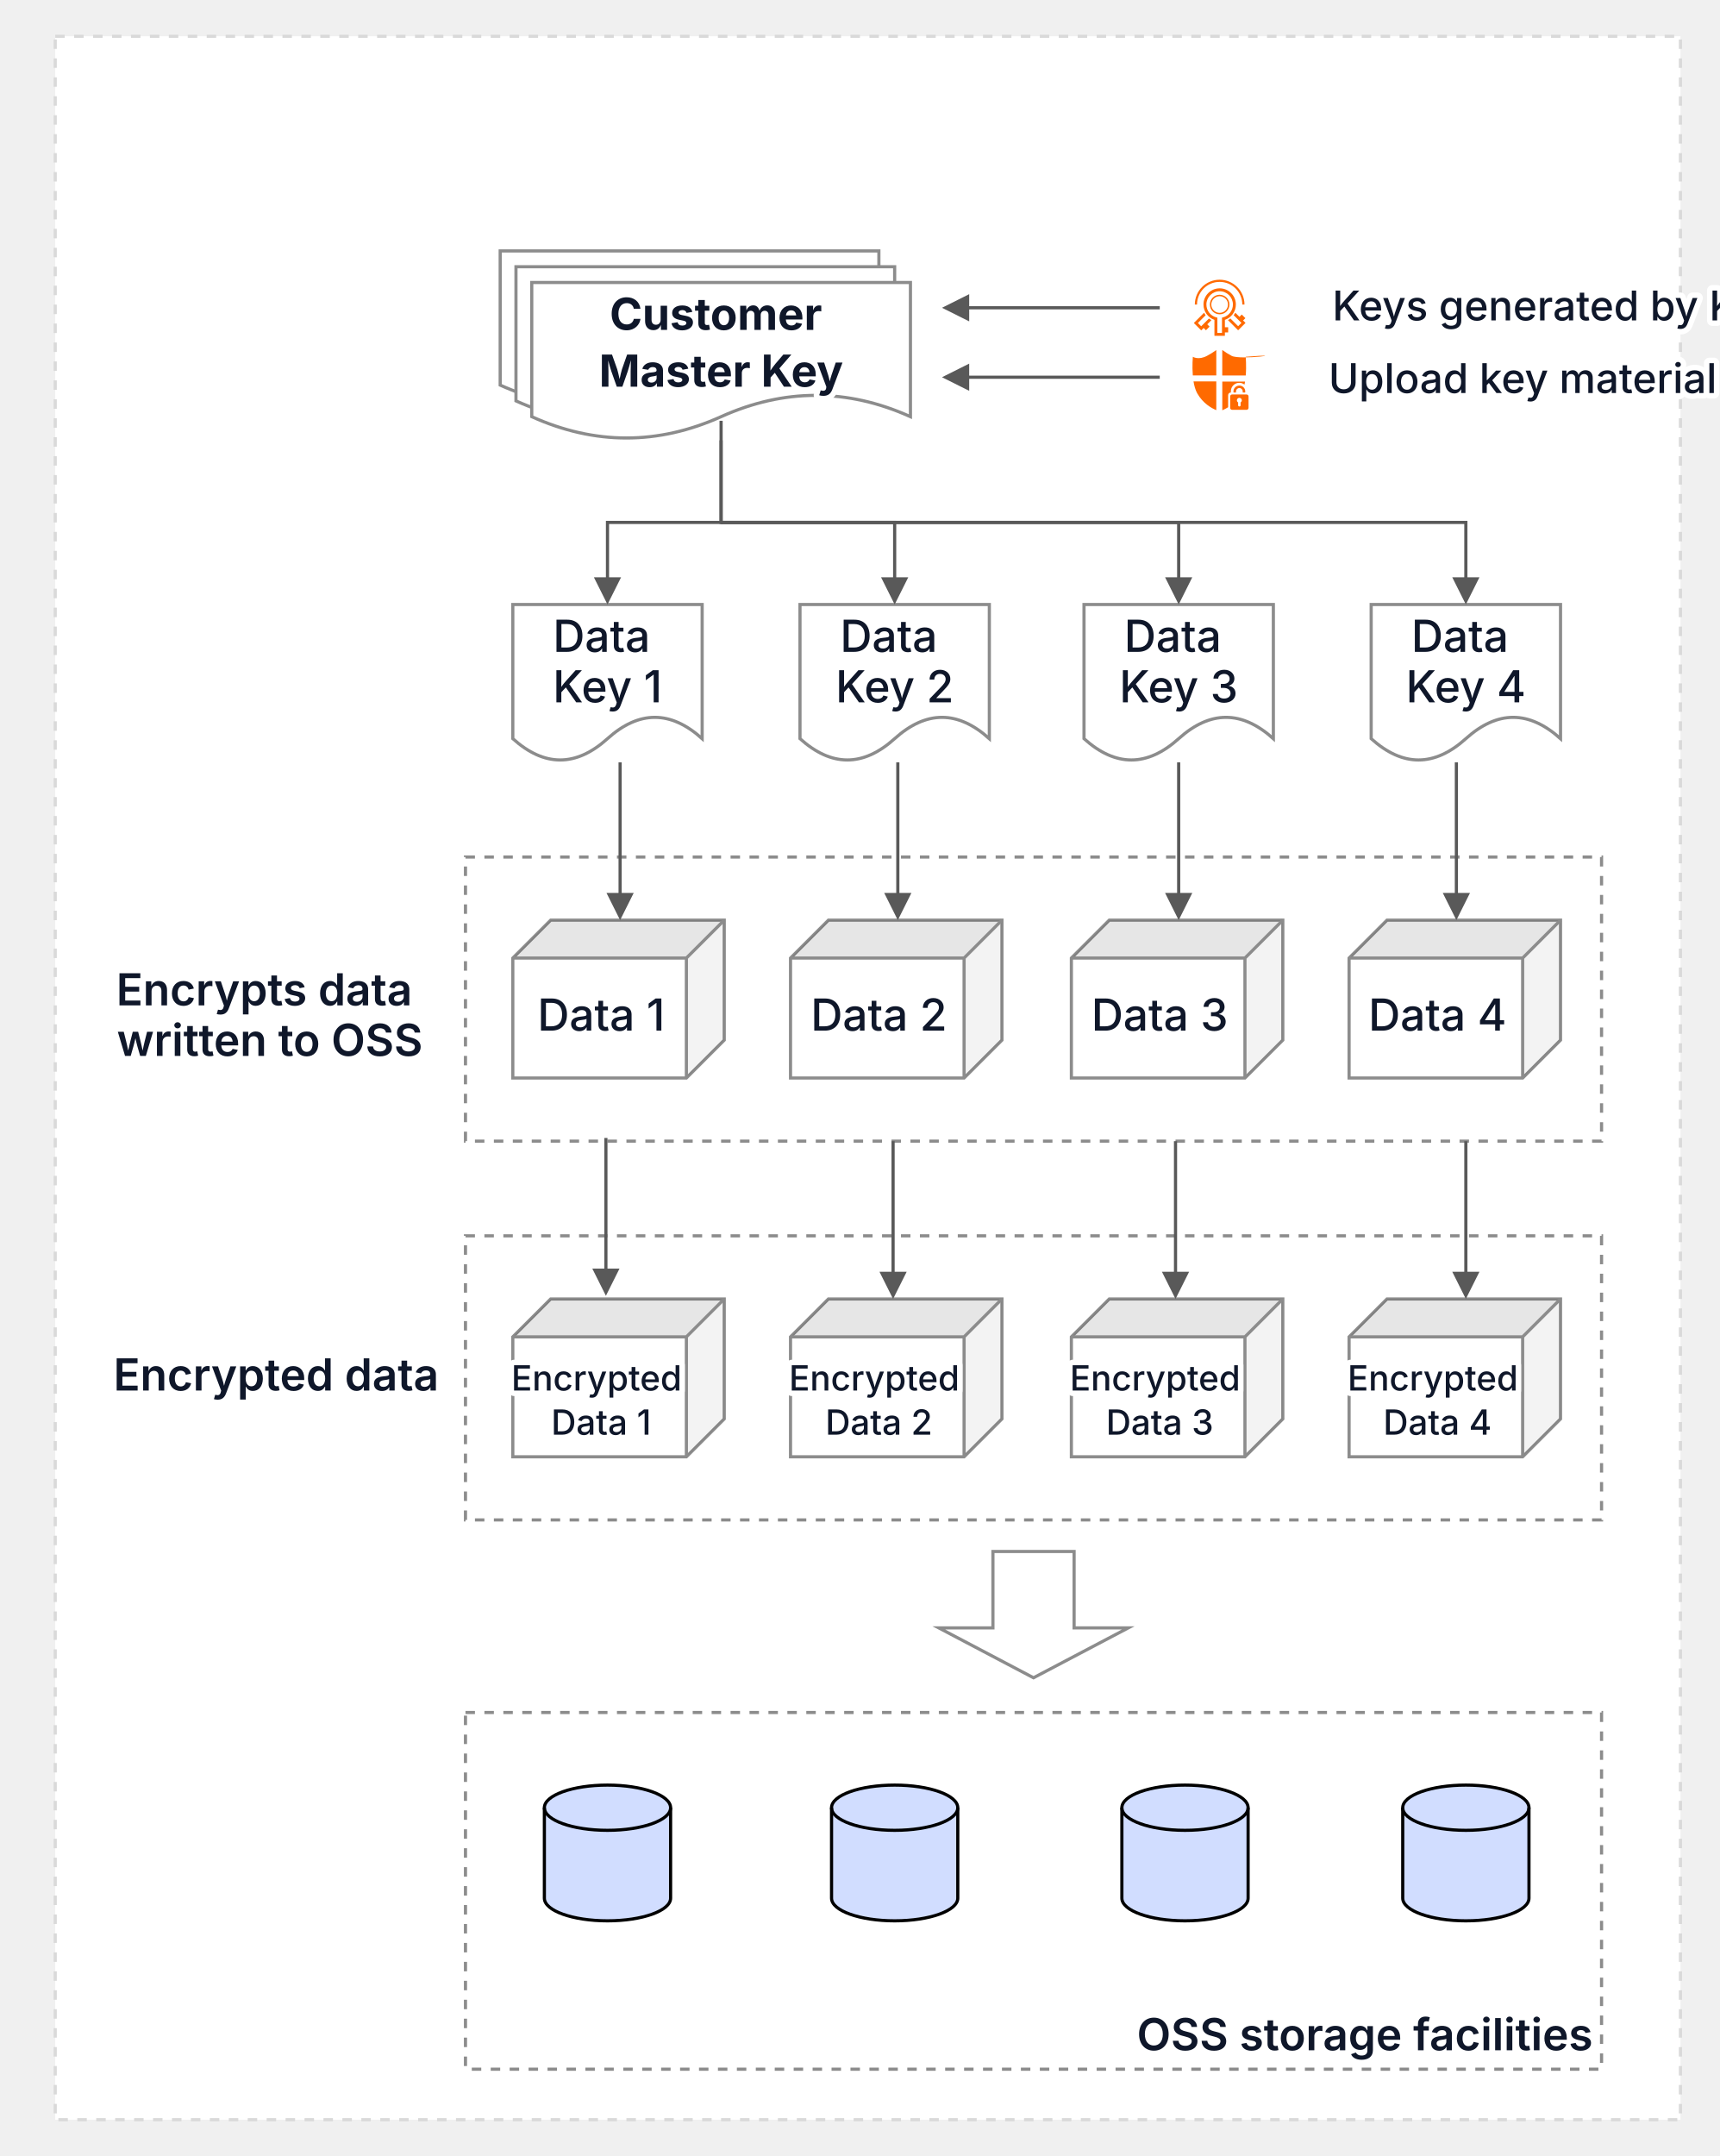
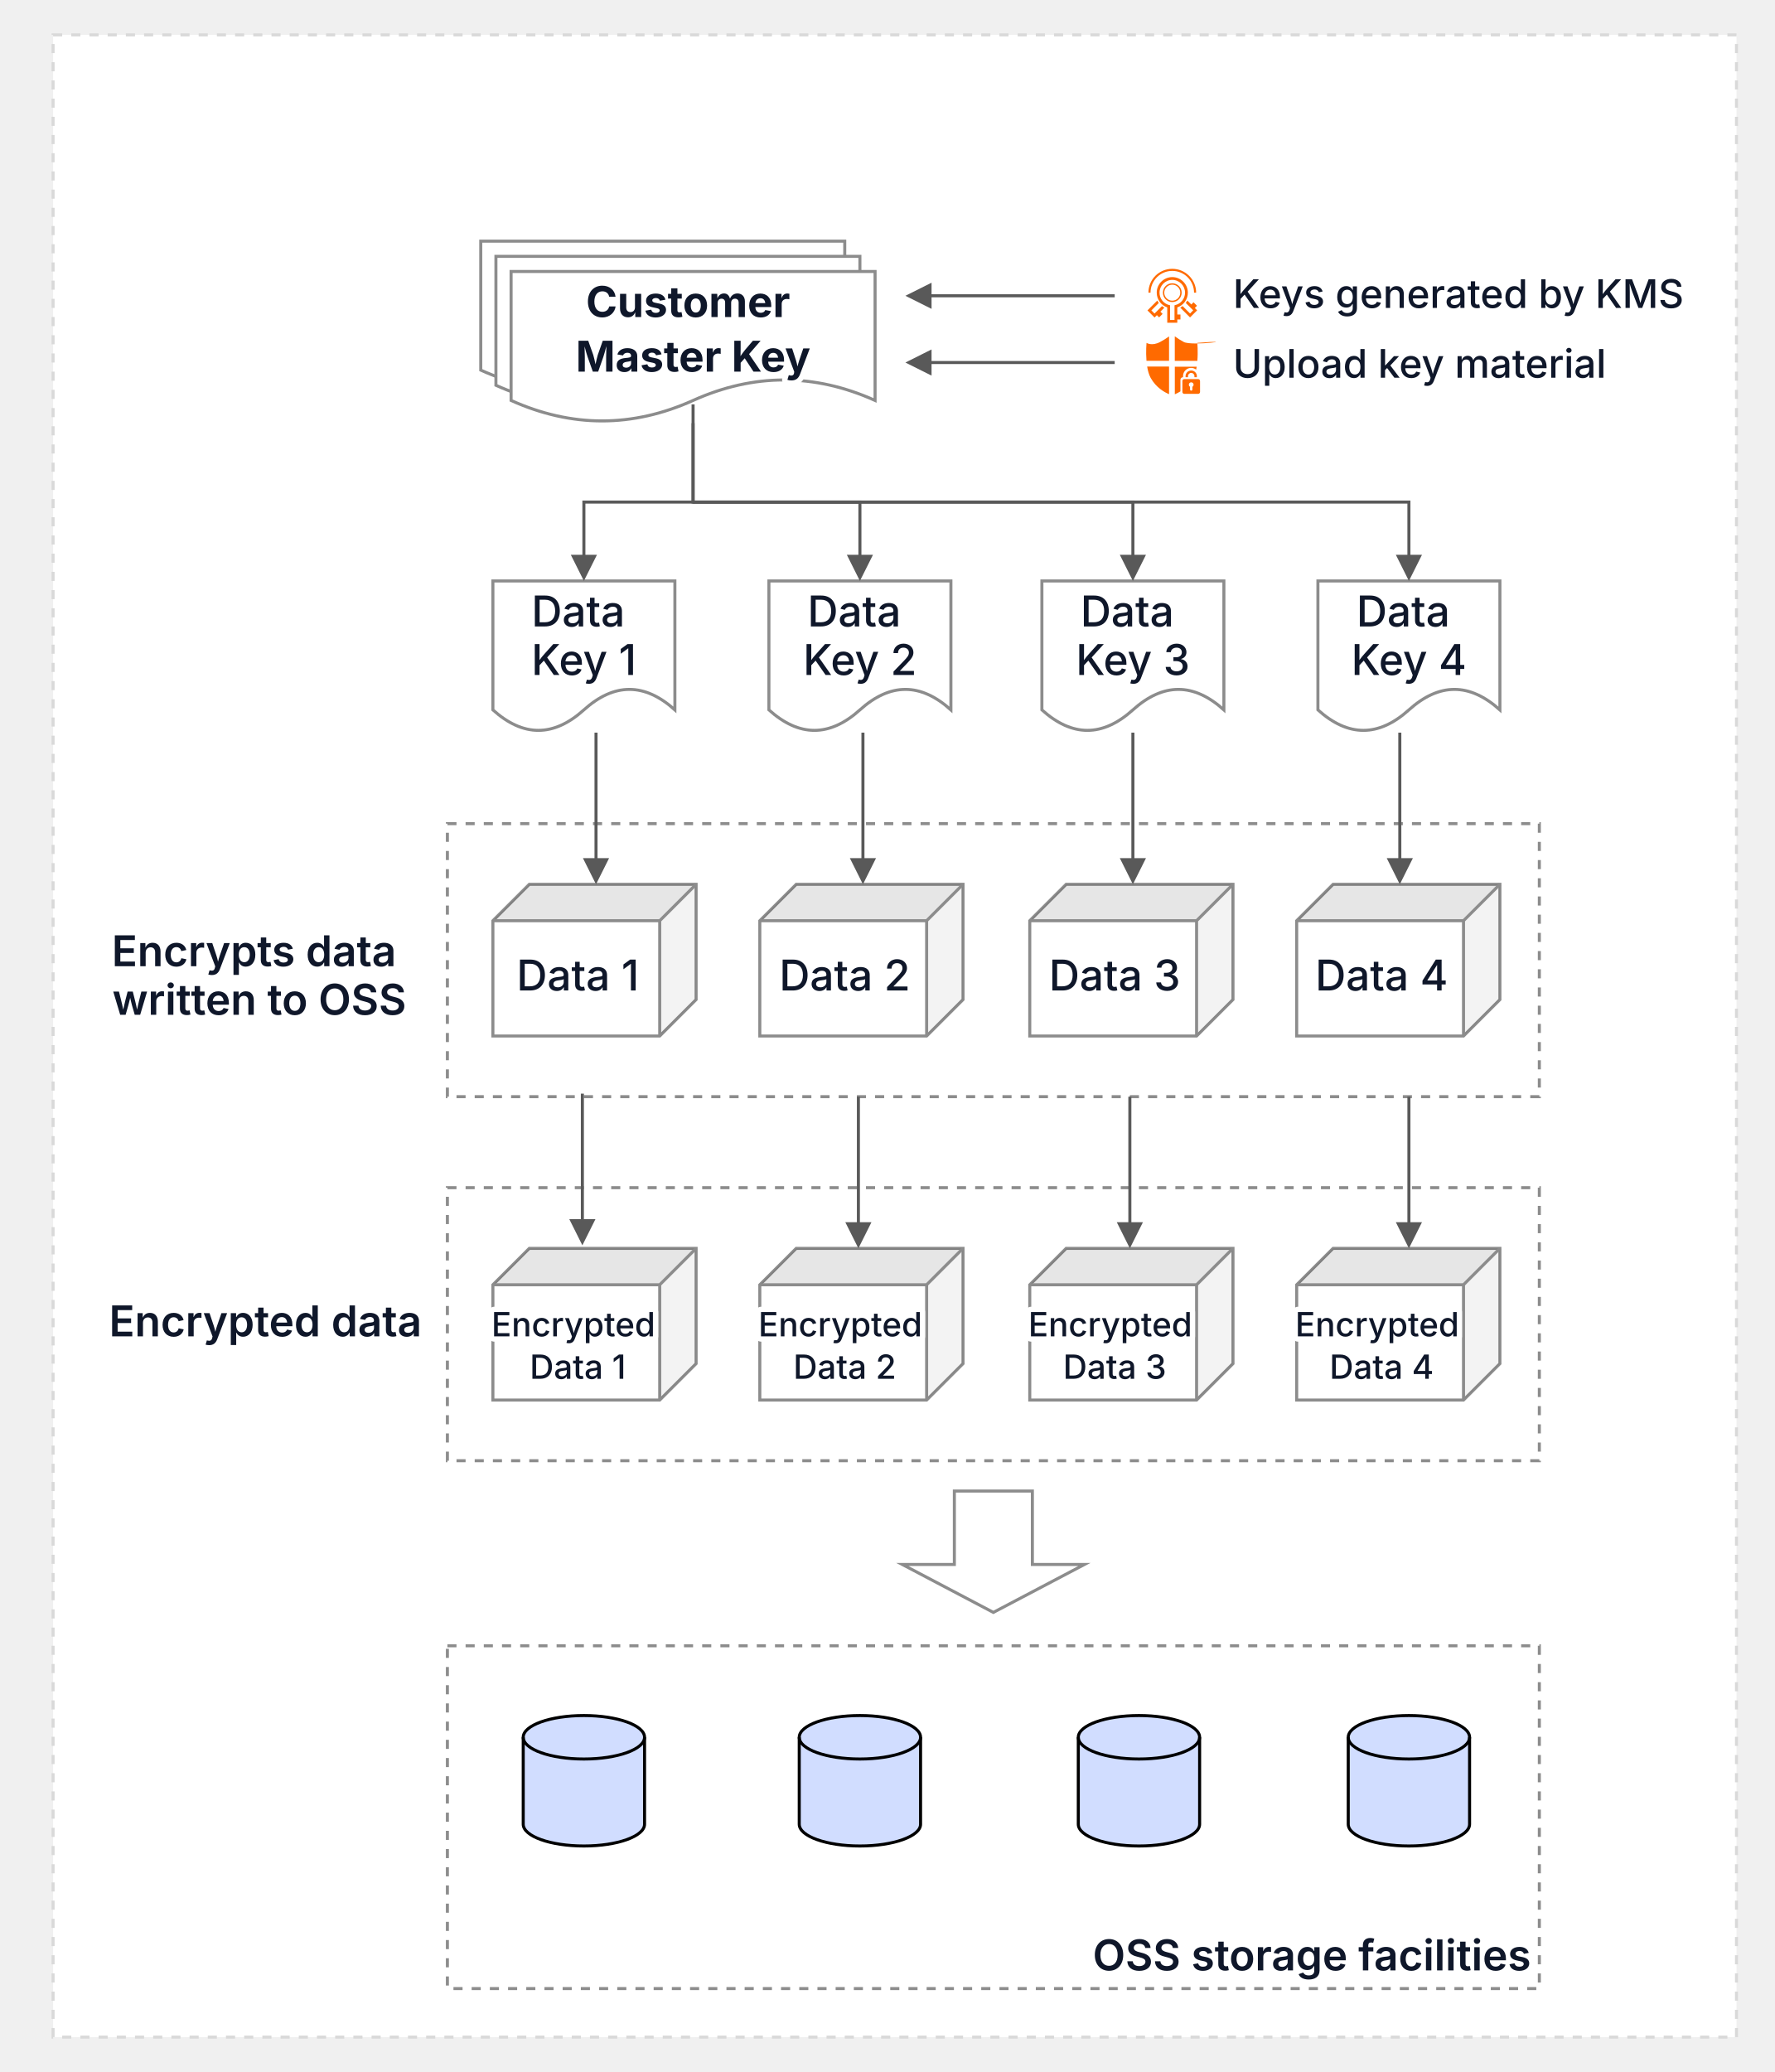
- <svg xmlns="http://www.w3.org/2000/svg" viewBox="0 0 545 683" width="100%" height="100%">
+ <svg xmlns="http://www.w3.org/2000/svg" viewBox="0 0 585 683" width="100%" height="100%">
  <defs />
  <g transform="translate(0.5,0.5)">
-     <rect x="17" y="11" width="515" height="660" fill="#ffffff" stroke="#d9d9d9" stroke-dasharray="3 3" pointer-events="none" />
+     <rect x="17" y="11" width="555" height="660" fill="#ffffff" stroke="#d9d9d9" stroke-dasharray="3 3" pointer-events="none" />
    <rect x="147" y="542" width="360" height="113" fill="#ffffff" stroke="#8c8c8c" stroke-dasharray="3 3" pointer-events="none" />
    <rect x="147" y="271" width="360" height="90" fill="#ffffff" stroke="#8c8c8c" stroke-dasharray="3 3" pointer-events="none" />
    <path d="M 170.5 282.5 L 208.5 282.5 L 220.5 294.5 L 220.5 349.5 L 182.5 349.5 L 170.5 337.5 L 170.5 282.5 Z" fill="#ffffff" stroke="#8c8c8c" stroke-miterlimit="10" transform="rotate(90,195.5,316)" pointer-events="none" />
    <path d="M 170.5 282.5 L 208.5 282.5 L 220.5 294.5 L 182.5 294.5 Z" fill-opacity="0.05" fill="#000000" stroke="none" transform="rotate(90,195.5,316)" pointer-events="none" />
    <path d="M 170.5 282.5 L 182.5 294.5 L 182.5 349.5 L 170.5 337.5 Z" fill-opacity="0.1" fill="#000000" stroke="none" transform="rotate(90,195.5,316)" pointer-events="none" />
    <path d="M 182.5 349.5 L 182.5 294.5 L 170.5 282.5 M 182.5 294.5 L 220.5 294.5" fill="none" stroke="#8c8c8c" stroke-miterlimit="10" transform="rotate(90,195.5,316)" pointer-events="none" />
    <g>
      <text x="190" y="326" stroke="#ffffff" stroke-width="3.5" stroke-linejoin="round" stroke-linecap="round" fill="none" font-family="system-ui, -apple-system, sans-serif" font-size="14px" font-weight="500" text-anchor="middle">Data 1</text>
      <text x="190" y="326" fill="#0f172a" font-family="system-ui, -apple-system, sans-serif" font-size="14px" font-weight="500" text-anchor="middle">Data 1</text>
    </g>
    <path d="M 258.5 282.5 L 296.5 282.5 L 308.5 294.5 L 308.5 349.5 L 270.5 349.5 L 258.5 337.5 L 258.5 282.5 Z" fill="#ffffff" stroke="#8c8c8c" stroke-miterlimit="10" transform="rotate(90,283.5,316)" pointer-events="none" />
    <path d="M 258.5 282.5 L 296.5 282.5 L 308.5 294.5 L 270.5 294.5 Z" fill-opacity="0.05" fill="#000000" stroke="none" transform="rotate(90,283.5,316)" pointer-events="none" />
    <path d="M 258.5 282.5 L 270.5 294.5 L 270.5 349.5 L 258.5 337.5 Z" fill-opacity="0.1" fill="#000000" stroke="none" transform="rotate(90,283.5,316)" pointer-events="none" />
    <path d="M 270.5 349.5 L 270.5 294.5 L 258.5 282.5 M 270.5 294.5 L 308.5 294.5" fill="none" stroke="#8c8c8c" stroke-miterlimit="10" transform="rotate(90,283.5,316)" pointer-events="none" />
    <g>
      <text x="278" y="326" stroke="#ffffff" stroke-width="3.5" stroke-linejoin="round" stroke-linecap="round" fill="none" font-family="system-ui, -apple-system, sans-serif" font-size="14px" font-weight="500" text-anchor="middle">Data 2</text>
      <text x="278" y="326" fill="#0f172a" font-family="system-ui, -apple-system, sans-serif" font-size="14px" font-weight="500" text-anchor="middle">Data 2</text>
    </g>
    <path d="M 347.5 282.5 L 385.5 282.5 L 397.5 294.5 L 397.5 349.5 L 359.5 349.5 L 347.5 337.5 L 347.5 282.5 Z" fill="#ffffff" stroke="#8c8c8c" stroke-miterlimit="10" transform="rotate(90,372.5,316)" pointer-events="none" />
    <path d="M 347.5 282.5 L 385.5 282.5 L 397.5 294.5 L 359.5 294.5 Z" fill-opacity="0.05" fill="#000000" stroke="none" transform="rotate(90,372.5,316)" pointer-events="none" />
    <path d="M 347.5 282.5 L 359.5 294.5 L 359.5 349.5 L 347.5 337.5 Z" fill-opacity="0.1" fill="#000000" stroke="none" transform="rotate(90,372.5,316)" pointer-events="none" />
    <path d="M 359.5 349.5 L 359.5 294.5 L 347.5 282.5 M 359.5 294.5 L 397.5 294.5" fill="none" stroke="#8c8c8c" stroke-miterlimit="10" transform="rotate(90,372.5,316)" pointer-events="none" />
    <g>
      <text x="367" y="326" stroke="#ffffff" stroke-width="3.5" stroke-linejoin="round" stroke-linecap="round" fill="none" font-family="system-ui, -apple-system, sans-serif" font-size="14px" font-weight="500" text-anchor="middle">Data 3</text>
      <text x="367" y="326" fill="#0f172a" font-family="system-ui, -apple-system, sans-serif" font-size="14px" font-weight="500" text-anchor="middle">Data 3</text>
    </g>
    <path d="M 435.5 282.5 L 473.5 282.5 L 485.5 294.5 L 485.5 349.5 L 447.5 349.5 L 435.5 337.5 L 435.5 282.5 Z" fill="#ffffff" stroke="#8c8c8c" stroke-miterlimit="10" transform="rotate(90,460.5,316)" pointer-events="none" />
    <path d="M 435.5 282.5 L 473.5 282.5 L 485.5 294.5 L 447.5 294.5 Z" fill-opacity="0.05" fill="#000000" stroke="none" transform="rotate(90,460.5,316)" pointer-events="none" />
    <path d="M 435.5 282.5 L 447.5 294.5 L 447.5 349.5 L 435.5 337.5 Z" fill-opacity="0.1" fill="#000000" stroke="none" transform="rotate(90,460.5,316)" pointer-events="none" />
    <path d="M 447.5 349.5 L 447.5 294.5 L 435.5 282.5 M 447.5 294.5 L 485.5 294.5" fill="none" stroke="#8c8c8c" stroke-miterlimit="10" transform="rotate(90,460.5,316)" pointer-events="none" />
    <g>
      <text x="455" y="326" stroke="#ffffff" stroke-width="3.5" stroke-linejoin="round" stroke-linecap="round" fill="none" font-family="system-ui, -apple-system, sans-serif" font-size="14px" font-weight="500" text-anchor="middle">Data 4</text>
      <text x="455" y="326" fill="#0f172a" font-family="system-ui, -apple-system, sans-serif" font-size="14px" font-weight="500" text-anchor="middle">Data 4</text>
    </g>
    <path d="M 196 241 L 196 251 L 196 282.88" fill="none" stroke="#595959" stroke-miterlimit="10" pointer-events="none" />
    <path d="M 196 289.88 L 192.5 282.88 L 199.5 282.88 Z" fill="#595959" stroke="#595959" stroke-miterlimit="10" pointer-events="none" />
    <path d="M 162 191 L 222 191 L 222 233.5 Q 207 220 192 233.5 Q 177 247 162 233.5 L 162 198.5 Z" fill="#ffffff" stroke="#8c8c8c" stroke-miterlimit="10" pointer-events="none" />
    <g>
      <text x="192" y="206" stroke="#ffffff" stroke-width="3.5" stroke-linejoin="round" stroke-linecap="round" fill="none" font-family="system-ui, -apple-system, sans-serif" font-size="14px" font-weight="500" text-anchor="middle">
        <tspan x="192" dy="0">Data</tspan>
        <tspan x="192" dy="16">Key 1</tspan>
      </text>
      <text x="192" y="206" fill="#0f172a" font-family="system-ui, -apple-system, sans-serif" font-size="14px" font-weight="500" text-anchor="middle">
        <tspan x="192" dy="0">Data</tspan>
        <tspan x="192" dy="16">Key 1</tspan>
      </text>
    </g>
    <path d="M 284 241 L 284 251 L 284 282.88" fill="none" stroke="#595959" stroke-miterlimit="10" pointer-events="none" />
    <path d="M 284 289.88 L 280.5 282.88 L 287.5 282.88 Z" fill="#595959" stroke="#595959" stroke-miterlimit="10" pointer-events="none" />
    <path d="M 253 191 L 313 191 L 313 233.5 Q 298 220 283 233.5 Q 268 247 253 233.5 L 253 198.5 Z" fill="#ffffff" stroke="#8c8c8c" stroke-miterlimit="10" pointer-events="none" />
    <g>
      <text x="283" y="206" stroke="#ffffff" stroke-width="3.5" stroke-linejoin="round" stroke-linecap="round" fill="none" font-family="system-ui, -apple-system, sans-serif" font-size="14px" font-weight="500" text-anchor="middle">
        <tspan x="283" dy="0">Data</tspan>
        <tspan x="283" dy="16">Key 2</tspan>
      </text>
      <text x="283" y="206" fill="#0f172a" font-family="system-ui, -apple-system, sans-serif" font-size="14px" font-weight="500" text-anchor="middle">
        <tspan x="283" dy="0">Data</tspan>
        <tspan x="283" dy="16">Key 2</tspan>
      </text>
    </g>
    <path d="M 373 241 L 373 251 L 373 282.88" fill="none" stroke="#595959" stroke-miterlimit="10" pointer-events="none" />
    <path d="M 373 289.88 L 369.5 282.88 L 376.5 282.88 Z" fill="#595959" stroke="#595959" stroke-miterlimit="10" pointer-events="none" />
    <path d="M 343 191 L 403 191 L 403 233.5 Q 388 220 373 233.5 Q 358 247 343 233.5 L 343 198.5 Z" fill="#ffffff" stroke="#8c8c8c" stroke-miterlimit="10" pointer-events="none" />
    <g>
      <text x="373" y="206" stroke="#ffffff" stroke-width="3.5" stroke-linejoin="round" stroke-linecap="round" fill="none" font-family="system-ui, -apple-system, sans-serif" font-size="14px" font-weight="500" text-anchor="middle">
        <tspan x="373" dy="0">Data</tspan>
        <tspan x="373" dy="16">Key 3</tspan>
      </text>
      <text x="373" y="206" fill="#0f172a" font-family="system-ui, -apple-system, sans-serif" font-size="14px" font-weight="500" text-anchor="middle">
        <tspan x="373" dy="0">Data</tspan>
        <tspan x="373" dy="16">Key 3</tspan>
      </text>
    </g>
    <path d="M 461 241 L 461 251 L 461 282.88" fill="none" stroke="#595959" stroke-miterlimit="10" pointer-events="none" />
    <path d="M 461 289.88 L 457.5 282.88 L 464.5 282.88 Z" fill="#595959" stroke="#595959" stroke-miterlimit="10" pointer-events="none" />
    <path d="M 434 191 L 494 191 L 494 233.5 Q 479 220 464 233.5 Q 449 247 434 233.5 L 434 198.5 Z" fill="#ffffff" stroke="#8c8c8c" stroke-miterlimit="10" pointer-events="none" />
    <g>
      <text x="464" y="206" stroke="#ffffff" stroke-width="3.5" stroke-linejoin="round" stroke-linecap="round" fill="none" font-family="system-ui, -apple-system, sans-serif" font-size="14px" font-weight="500" text-anchor="middle">
        <tspan x="464" dy="0">Data</tspan>
        <tspan x="464" dy="16">Key 4</tspan>
      </text>
      <text x="464" y="206" fill="#0f172a" font-family="system-ui, -apple-system, sans-serif" font-size="14px" font-weight="500" text-anchor="middle">
        <tspan x="464" dy="0">Data</tspan>
        <tspan x="464" dy="16">Key 4</tspan>
      </text>
    </g>
    <path d="M 158 79 L 278 79 L 278 121.5 Q 248 108 218 121.5 Q 188 135 158 121.5 L 158 86.5 Z" fill="#ffffff" stroke="#8c8c8c" stroke-miterlimit="10" pointer-events="none" />
    <path d="M 163 84 L 283 84 L 283 126.5 Q 253 113 223 126.5 Q 193 140 163 126.5 L 163 91.5 Z" fill="#ffffff" stroke="#8c8c8c" stroke-miterlimit="10" pointer-events="none" />
    <path d="M 168 89 L 288 89 L 288 131.5 Q 258 118 228 131.5 Q 198 145 168 131.5 L 168 96.5 Z" fill="#ffffff" stroke="#8c8c8c" stroke-miterlimit="10" pointer-events="none" />
    <g>
      <text x="228" y="104" stroke="#ffffff" stroke-width="3.5" stroke-linejoin="round" stroke-linecap="round" fill="none" font-family="system-ui, -apple-system, sans-serif" font-size="14px" font-weight="700" text-anchor="middle">
        <tspan x="228" dy="0">Customer</tspan>
        <tspan x="228" dy="18">Master Key</tspan>
      </text>
      <text x="228" y="104" fill="#0f172a" font-family="system-ui, -apple-system, sans-serif" font-size="14px" font-weight="700" text-anchor="middle">
        <tspan x="228" dy="0">Customer</tspan>
        <tspan x="228" dy="18">Master Key</tspan>
      </text>
    </g>
    <g>
      <text x="432" y="649" stroke="#ffffff" stroke-width="3.5" stroke-linejoin="round" stroke-linecap="round" fill="none" font-family="system-ui, -apple-system, sans-serif" font-size="14px" font-weight="600" text-anchor="middle">OSS storage facilities</text>
      <text x="432" y="649" fill="#0f172a" font-family="system-ui, -apple-system, sans-serif" font-size="14px" font-weight="600" text-anchor="middle">OSS storage facilities</text>
    </g>
    <path d="M 314.14 491 L 314.14 515.21 L 297 515.21 L 327 531 L 357 515.21 L 339.86 515.21 L 339.86 491 Z" fill="#ffffff" stroke="#8c8c8c" stroke-miterlimit="10" pointer-events="none" />
    <path d="M 228 139 L 228 165 L 192 165 L 192 182.88" fill="none" stroke="#595959" stroke-miterlimit="10" pointer-events="none" />
    <path d="M 192 189.88 L 188.5 182.88 L 195.5 182.88 Z" fill="#595959" stroke="#595959" stroke-miterlimit="10" pointer-events="none" />
    <path d="M 228 132.8 L 228 165 L 283 165 L 283 182.88" fill="none" stroke="#595959" stroke-miterlimit="10" pointer-events="none" />
    <path d="M 283 189.88 L 279.5 182.88 L 286.5 182.88 Z" fill="#595959" stroke="#595959" stroke-miterlimit="10" pointer-events="none" />
    <path d="M 228 165 L 373 165 L 373 182.88" fill="none" stroke="#595959" stroke-miterlimit="10" pointer-events="none" />
    <path d="M 373 189.88 L 369.5 182.88 L 376.5 182.88 Z" fill="#595959" stroke="#595959" stroke-miterlimit="10" pointer-events="none" />
    <path d="M 228 165 L 464 165 L 464 182.88" fill="none" stroke="#595959" stroke-miterlimit="10" pointer-events="none" />
    <path d="M 464 189.88 L 460.5 182.88 L 467.5 182.88 Z" fill="#595959" stroke="#595959" stroke-miterlimit="10" pointer-events="none" />
    <path d="M 367 97 L 306.12 97" fill="none" stroke="#595959" stroke-miterlimit="10" pointer-events="none" />
    <path d="M 299.12 97 L 306.12 93.5 L 306.12 100.5 Z" fill="#595959" stroke="#595959" stroke-miterlimit="10" pointer-events="none" />
    <g>
-       <text x="496" y="101" stroke="#ffffff" stroke-width="3.5" stroke-linejoin="round" stroke-linecap="round" fill="none" font-family="system-ui, -apple-system, sans-serif" font-size="13px" font-weight="500" text-anchor="middle">Keys generated by KMS</text>
-       <text x="496" y="101" fill="#0f172a" font-family="system-ui, -apple-system, sans-serif" font-size="13px" font-weight="500" text-anchor="middle">Keys generated by KMS</text>
-     </g>
-     <g>
-       <text x="482" y="124" stroke="#ffffff" stroke-width="3.5" stroke-linejoin="round" stroke-linecap="round" fill="none" font-family="system-ui, -apple-system, sans-serif" font-size="13px" font-weight="500" text-anchor="middle">Upload key material</text>
-       <text x="482" y="124" fill="#0f172a" font-family="system-ui, -apple-system, sans-serif" font-size="13px" font-weight="500" text-anchor="middle">Upload key material</text>
+       <text x="406" y="101" stroke="#ffffff" stroke-width="3.5" stroke-linejoin="round" stroke-linecap="round" fill="none" font-family="system-ui, -apple-system, sans-serif" font-size="13px" font-weight="500" text-anchor="start">Keys generated by KMS</text>
+       <text x="406" y="101" fill="#0f172a" font-family="system-ui, -apple-system, sans-serif" font-size="13px" font-weight="500" text-anchor="start">Keys generated by KMS</text>
+     </g>
+     <g>
+       <text x="406" y="124" stroke="#ffffff" stroke-width="3.5" stroke-linejoin="round" stroke-linecap="round" fill="none" font-family="system-ui, -apple-system, sans-serif" font-size="13px" font-weight="500" text-anchor="start">Upload key material</text>
+       <text x="406" y="124" fill="#0f172a" font-family="system-ui, -apple-system, sans-serif" font-size="13px" font-weight="500" text-anchor="start">Upload key material</text>
    </g>
    <path d="M 367 119 L 306.12 119" fill="none" stroke="#595959" stroke-miterlimit="10" pointer-events="none" />
    <path d="M 299.12 119 L 306.12 115.5 L 306.12 122.5 Z" fill="#595959" stroke="#595959" stroke-miterlimit="10" pointer-events="none" />
    <g />
    <g />
    <g />
    <g />
    <path d="M 263 600.83 L 263 572.17 C 263 568.21 271.95 565 283 565 C 294.05 565 303 568.21 303 572.17 L 303 600.83 C 303 604.79 294.05 608 283 608 C 271.95 608 263 604.79 263 600.83 Z" fill="#d1ddff" stroke="#000000" stroke-miterlimit="10" pointer-events="none" />
    <path d="M 263 572.17 C 263 576.12 271.95 579.33 283 579.33 C 294.05 579.33 303 576.12 303 572.17" fill="none" stroke="#000000" stroke-miterlimit="10" pointer-events="none" />
    <path d="M 172 600.83 L 172 572.17 C 172 568.21 180.95 565 192 565 C 203.05 565 212 568.21 212 572.17 L 212 600.83 C 212 604.79 203.05 608 192 608 C 180.95 608 172 604.79 172 600.83 Z" fill="#d1ddff" stroke="#000000" stroke-miterlimit="10" pointer-events="none" />
    <path d="M 172 572.17 C 172 576.12 180.95 579.33 192 579.33 C 203.05 579.33 212 576.12 212 572.17" fill="none" stroke="#000000" stroke-miterlimit="10" pointer-events="none" />
    <path d="M 355 600.83 L 355 572.17 C 355 568.21 363.95 565 375 565 C 386.05 565 395 568.21 395 572.17 L 395 600.83 C 395 604.79 386.05 608 375 608 C 363.95 608 355 604.79 355 600.83 Z" fill="#d1ddff" stroke="#000000" stroke-miterlimit="10" pointer-events="none" />
    <path d="M 355 572.17 C 355 576.12 363.95 579.33 375 579.33 C 386.05 579.33 395 576.12 395 572.17" fill="none" stroke="#000000" stroke-miterlimit="10" pointer-events="none" />
    <path d="M 444 600.83 L 444 572.17 C 444 568.21 452.95 565 464 565 C 475.05 565 484 568.21 484 572.17 L 484 600.83 C 484 604.79 475.05 608 464 608 C 452.95 608 444 604.79 444 600.83 Z" fill="#d1ddff" stroke="#000000" stroke-miterlimit="10" pointer-events="none" />
    <path d="M 444 572.17 C 444 576.12 452.95 579.33 464 579.33 C 475.05 579.33 484 576.12 484 572.17" fill="none" stroke="#000000" stroke-miterlimit="10" pointer-events="none" />
    <rect x="376" y="87" width="20" height="20" fill-opacity="0" fill="#ffffff" stroke="none" pointer-events="none" />
    <rect x="376" y="87" width="0" height="0" fill="none" stroke="#000000" stroke-width="2" pointer-events="none" />
    <path d="M 382.59 100.41 L 380.13 102.86 L 379.09 101.82 L 381.54 99.37 C 381.35 99.12 381.18 98.85 381.04 98.58 L 377.8 101.82 L 380.14 104.16 L 380.91 103.39 L 381.64 104.12 L 382.79 102.97 L 382.06 102.23 L 383.38 100.92 C 383.1 100.77 382.84 100.6 382.59 100.41 Z M 393.41 101.03 L 394.14 100.29 L 392.99 99.14 L 392.26 99.87 L 390.94 98.56 C 390.79 98.83 390.63 99.1 390.43 99.35 L 392.88 101.79 L 391.84 102.84 L 389.39 100.39 C 389.14 100.59 388.88 100.76 388.61 100.91 L 391.84 104.13 L 394.18 101.79 L 393.41 101.03 Z M 380.91 90.9 C 382.25 89.55 384.08 88.79 385.98 88.8 C 387.9 88.8 389.7 89.54 391.06 90.9 C 392.4 92.24 393.16 94.07 393.16 95.97 L 393.85 95.97 C 393.85 94.92 393.64 93.88 393.23 92.92 C 392.83 91.98 392.26 91.13 391.54 90.42 C 390.83 89.7 389.98 89.13 389.04 88.73 C 388.08 88.32 387.04 88.11 385.98 88.11 C 384.92 88.11 383.89 88.32 382.92 88.73 C 381.98 89.12 381.14 89.69 380.42 90.41 C 379.7 91.13 379.13 91.98 378.74 92.91 C 378.33 93.88 378.12 94.92 378.12 95.97 L 378.81 95.97 C 378.81 94.06 379.56 92.26 380.91 90.9 Z M 387.64 100.83 C 389.72 100.12 391.12 98.17 391.12 95.97 C 391.12 94.61 390.58 93.31 389.61 92.35 C 388.65 91.38 387.35 90.84 385.98 90.84 C 384.62 90.84 383.32 91.38 382.36 92.35 C 381.4 93.31 380.85 94.61 380.86 95.97 C 380.86 98.18 382.27 100.12 384.33 100.83 L 384.33 105.89 L 387.64 105.89 L 387.64 104.8 L 388.68 104.8 L 388.68 103.17 L 387.64 103.17 L 387.64 100.83 Z M 387.06 100.04 L 386.72 100.13 L 386.72 104.97 L 385.26 104.97 L 385.26 100.13 L 384.91 100.04 C 383.06 99.56 381.78 97.88 381.78 95.97 C 381.78 93.65 383.67 91.76 385.98 91.76 C 388.31 91.76 390.19 93.65 390.19 95.97 C 390.19 97.88 388.91 99.56 387.06 100.04 Z M 385.98 92.87 C 384.27 92.88 382.89 94.26 382.89 95.97 C 382.89 97.68 384.27 99.07 385.98 99.07 C 387.7 99.07 389.08 97.68 389.08 95.97 C 389.08 94.26 387.69 92.88 385.98 92.88 Z M 385.98 98.61 C 384.53 98.61 383.35 97.43 383.34 95.97 C 383.35 94.52 384.53 93.34 385.98 93.33 C 387.44 93.34 388.62 94.52 388.62 95.97 C 388.62 97.43 387.44 98.61 385.98 98.61 Z" fill="#FF6A00" stroke="none" pointer-events="none" />
    <rect x="373" y="107" width="26" height="26" fill-opacity="0" fill="#ffffff" stroke="none" pointer-events="none" />
    <rect x="373" y="107" width="0" height="0" fill="none" stroke="#000000" stroke-width="2" pointer-events="none" />
    <path d="M 381.99 112.22 C 383.01 111.68 383.99 111.06 384.92 110.39 L 384.92 118.44 L 377.48 118.44 C 377.23 115.36 377.49 112.52 377.49 112.52 C 377.49 112.52 379.25 113.69 381.99 112.22 Z M 394.25 112.52 C 409.23 111.34 392.48 113.69 389.76 112.22 C 388.73 111.67 387.75 111.05 386.81 110.37 L 386.81 118.45 L 394.25 118.45 C 394.51 115.37 394.24 112.53 394.24 112.53 Z M 378.86 124.07 C 380.71 127.35 383.48 128.83 384.92 129.43 L 384.92 120.33 L 377.7 120.33 C 377.93 121.72 378.29 123.03 378.86 124.07 Z M 388.67 124.69 C 388.67 124.22 389.04 123.84 389.51 123.84 L 389.54 123.84 L 389.54 123.44 C 389.54 122.42 390.12 121.49 391.04 121.04 C 391.95 120.6 393.05 120.71 393.85 121.34 C 393.92 121.03 393.98 120.71 394.03 120.38 L 386.82 120.38 L 386.82 129.47 C 387.46 129.2 388.08 128.89 388.67 128.51 L 388.67 124.69 Z M 394.51 124.46 L 389.95 124.46 C 389.6 124.46 389.32 124.74 389.32 125.08 L 389.32 128.71 C 389.32 129.06 389.6 129.33 389.95 129.33 L 394.51 129.33 C 394.85 129.33 395.14 129.06 395.14 128.71 L 395.14 125.08 C 395.14 124.74 394.85 124.46 394.51 124.46 Z M 392.62 126.99 L 392.62 127.9 C 392.62 128.1 392.46 128.26 392.27 128.26 L 392.2 128.26 C 392 128.26 391.84 128.1 391.84 127.9 L 391.84 126.99 C 391.6 126.85 391.45 126.59 391.45 126.31 C 391.45 125.88 391.8 125.53 392.23 125.53 C 392.66 125.53 393.01 125.88 393.01 126.31 C 393.01 126.6 392.85 126.85 392.62 126.99 Z M 391.17 123.84 L 391.17 123.47 C 391.18 122.89 391.65 122.42 392.23 122.42 C 392.81 122.42 393.29 122.89 393.29 123.47 L 393.29 123.84 L 394.07 123.84 C 394.09 123.73 394.1 123.62 394.1 123.5 C 394.09 122.47 393.26 121.64 392.23 121.64 C 391.2 121.64 390.36 122.47 390.36 123.5 C 390.36 123.62 390.37 123.73 390.38 123.84 L 391.17 123.84 Z" fill="#FF6A00" stroke="none" pointer-events="none" />
    <g>
      <text x="85" y="318" stroke="#ffffff" stroke-width="3.5" stroke-linejoin="round" stroke-linecap="round" fill="none" font-family="system-ui, -apple-system, sans-serif" font-size="14px" font-weight="600" text-anchor="middle">
        <tspan x="85" dy="0">Encrypts data</tspan>
        <tspan x="85" dy="16">written to OSS</tspan>
      </text>
      <text x="85" y="318" fill="#0f172a" font-family="system-ui, -apple-system, sans-serif" font-size="14px" font-weight="600" text-anchor="middle">
        <tspan x="85" dy="0">Encrypts data</tspan>
        <tspan x="85" dy="16">written to OSS</tspan>
      </text>
    </g>
    <path d="M 84.5 331 L 84.5 331" fill="none" stroke="#595959" stroke-miterlimit="10" pointer-events="none" />
    <path d="M 84.5 331 L 84.5 331 L 84.5 331 Z" fill="#595959" stroke="#595959" stroke-miterlimit="10" pointer-events="none" />
    <rect x="147" y="391" width="360" height="90" fill="#ffffff" stroke="#8c8c8c" stroke-dasharray="3 3" pointer-events="none" />
    <path d="M 170.5 402.5 L 208.5 402.5 L 220.5 414.5 L 220.5 469.5 L 182.5 469.5 L 170.5 457.5 L 170.5 402.5 Z" fill="#ffffff" stroke="#8c8c8c" stroke-miterlimit="10" transform="rotate(90,195.5,436)" pointer-events="none" />
    <path d="M 170.5 402.5 L 208.5 402.5 L 220.5 414.5 L 182.5 414.5 Z" fill-opacity="0.05" fill="#000000" stroke="none" transform="rotate(90,195.5,436)" pointer-events="none" />
    <path d="M 170.5 402.5 L 182.5 414.5 L 182.5 469.5 L 170.5 457.5 Z" fill-opacity="0.1" fill="#000000" stroke="none" transform="rotate(90,195.5,436)" pointer-events="none" />
    <path d="M 182.5 469.5 L 182.5 414.5 L 170.5 402.5 M 182.5 414.5 L 220.5 414.5" fill="none" stroke="#8c8c8c" stroke-miterlimit="10" transform="rotate(90,195.5,436)" pointer-events="none" />
    <g>
      <text x="190" y="440" stroke="#ffffff" stroke-width="3.5" stroke-linejoin="round" stroke-linecap="round" fill="none" font-family="system-ui, -apple-system, sans-serif" font-size="11px" font-weight="500" text-anchor="middle">
        <tspan x="190" dy="0">Encrypted</tspan>
        <tspan x="190" dy="14">Data 1</tspan>
      </text>
      <text x="190" y="440" fill="#0f172a" font-family="system-ui, -apple-system, sans-serif" font-size="11px" font-weight="500" text-anchor="middle">
        <tspan x="190" dy="0">Encrypted</tspan>
        <tspan x="190" dy="14">Data 1</tspan>
      </text>
    </g>
    <path d="M 258.5 402.5 L 296.5 402.5 L 308.5 414.5 L 308.5 469.5 L 270.5 469.5 L 258.5 457.5 L 258.5 402.5 Z" fill="#ffffff" stroke="#8c8c8c" stroke-miterlimit="10" transform="rotate(90,283.5,436)" pointer-events="none" />
    <path d="M 258.5 402.5 L 296.5 402.5 L 308.5 414.5 L 270.5 414.5 Z" fill-opacity="0.05" fill="#000000" stroke="none" transform="rotate(90,283.5,436)" pointer-events="none" />
    <path d="M 258.5 402.5 L 270.5 414.5 L 270.5 469.5 L 258.5 457.5 Z" fill-opacity="0.1" fill="#000000" stroke="none" transform="rotate(90,283.5,436)" pointer-events="none" />
    <path d="M 270.5 469.5 L 270.5 414.5 L 258.5 402.5 M 270.5 414.5 L 308.5 414.5" fill="none" stroke="#8c8c8c" stroke-miterlimit="10" transform="rotate(90,283.5,436)" pointer-events="none" />
    <g>
      <text x="278" y="440" stroke="#ffffff" stroke-width="3.5" stroke-linejoin="round" stroke-linecap="round" fill="none" font-family="system-ui, -apple-system, sans-serif" font-size="11px" font-weight="500" text-anchor="middle">
        <tspan x="278" dy="0">Encrypted</tspan>
        <tspan x="278" dy="14">Data 2</tspan>
      </text>
      <text x="278" y="440" fill="#0f172a" font-family="system-ui, -apple-system, sans-serif" font-size="11px" font-weight="500" text-anchor="middle">
        <tspan x="278" dy="0">Encrypted</tspan>
        <tspan x="278" dy="14">Data 2</tspan>
      </text>
    </g>
    <path d="M 347.5 402.5 L 385.5 402.5 L 397.5 414.5 L 397.5 469.5 L 359.5 469.5 L 347.5 457.5 L 347.5 402.5 Z" fill="#ffffff" stroke="#8c8c8c" stroke-miterlimit="10" transform="rotate(90,372.5,436)" pointer-events="none" />
    <path d="M 347.5 402.5 L 385.5 402.5 L 397.5 414.5 L 359.5 414.5 Z" fill-opacity="0.05" fill="#000000" stroke="none" transform="rotate(90,372.5,436)" pointer-events="none" />
    <path d="M 347.5 402.5 L 359.5 414.5 L 359.5 469.5 L 347.5 457.5 Z" fill-opacity="0.1" fill="#000000" stroke="none" transform="rotate(90,372.5,436)" pointer-events="none" />
    <path d="M 359.5 469.5 L 359.5 414.5 L 347.5 402.5 M 359.5 414.5 L 397.5 414.5" fill="none" stroke="#8c8c8c" stroke-miterlimit="10" transform="rotate(90,372.5,436)" pointer-events="none" />
    <g>
      <text x="367" y="440" stroke="#ffffff" stroke-width="3.5" stroke-linejoin="round" stroke-linecap="round" fill="none" font-family="system-ui, -apple-system, sans-serif" font-size="11px" font-weight="500" text-anchor="middle">
        <tspan x="367" dy="0">Encrypted</tspan>
        <tspan x="367" dy="14">Data 3</tspan>
      </text>
      <text x="367" y="440" fill="#0f172a" font-family="system-ui, -apple-system, sans-serif" font-size="11px" font-weight="500" text-anchor="middle">
        <tspan x="367" dy="0">Encrypted</tspan>
        <tspan x="367" dy="14">Data 3</tspan>
      </text>
    </g>
    <path d="M 435.5 402.5 L 473.5 402.5 L 485.5 414.5 L 485.5 469.5 L 447.5 469.5 L 435.5 457.5 L 435.5 402.5 Z" fill="#ffffff" stroke="#8c8c8c" stroke-miterlimit="10" transform="rotate(90,460.5,436)" pointer-events="none" />
    <path d="M 435.5 402.5 L 473.5 402.5 L 485.5 414.5 L 447.5 414.5 Z" fill-opacity="0.05" fill="#000000" stroke="none" transform="rotate(90,460.5,436)" pointer-events="none" />
    <path d="M 435.5 402.5 L 447.5 414.5 L 447.5 469.5 L 435.5 457.5 Z" fill-opacity="0.1" fill="#000000" stroke="none" transform="rotate(90,460.5,436)" pointer-events="none" />
    <path d="M 447.5 469.5 L 447.5 414.5 L 435.5 402.5 M 447.5 414.5 L 485.5 414.5" fill="none" stroke="#8c8c8c" stroke-miterlimit="10" transform="rotate(90,460.5,436)" pointer-events="none" />
    <g>
      <text x="455" y="440" stroke="#ffffff" stroke-width="3.5" stroke-linejoin="round" stroke-linecap="round" fill="none" font-family="system-ui, -apple-system, sans-serif" font-size="11px" font-weight="500" text-anchor="middle">
        <tspan x="455" dy="0">Encrypted</tspan>
        <tspan x="455" dy="14">Data 4</tspan>
      </text>
      <text x="455" y="440" fill="#0f172a" font-family="system-ui, -apple-system, sans-serif" font-size="11px" font-weight="500" text-anchor="middle">
        <tspan x="455" dy="0">Encrypted</tspan>
        <tspan x="455" dy="14">Data 4</tspan>
      </text>
    </g>
    <path d="M 191.5 360 L 191.5 370 L 191.5 401.88" fill="none" stroke="#595959" stroke-miterlimit="10" pointer-events="none" />
    <path d="M 191.5 408.88 L 188 401.88 L 195 401.88 Z" fill="#595959" stroke="#595959" stroke-miterlimit="10" pointer-events="none" />
    <path d="M 282.5 361 L 282.5 371 L 282.5 402.88" fill="none" stroke="#595959" stroke-miterlimit="10" pointer-events="none" />
    <path d="M 282.5 409.88 L 279 402.88 L 286 402.88 Z" fill="#595959" stroke="#595959" stroke-miterlimit="10" pointer-events="none" />
    <path d="M 372 361 L 372 371 L 372 402.88" fill="none" stroke="#595959" stroke-miterlimit="10" pointer-events="none" />
    <path d="M 372 409.88 L 368.5 402.88 L 375.5 402.88 Z" fill="#595959" stroke="#595959" stroke-miterlimit="10" pointer-events="none" />
    <path d="M 464 361 L 464 371 L 464 402.88" fill="none" stroke="#595959" stroke-miterlimit="10" pointer-events="none" />
    <path d="M 464 409.88 L 460.5 402.88 L 467.5 402.88 Z" fill="#595959" stroke="#595959" stroke-miterlimit="10" pointer-events="none" />
    <g>
      <text x="87" y="440" stroke="#ffffff" stroke-width="3.5" stroke-linejoin="round" stroke-linecap="round" fill="none" font-family="system-ui, -apple-system, sans-serif" font-size="14px" font-weight="600" text-anchor="middle">Encrypted data</text>
      <text x="87" y="440" fill="#0f172a" font-family="system-ui, -apple-system, sans-serif" font-size="14px" font-weight="600" text-anchor="middle">Encrypted data</text>
    </g>
  </g>
</svg>
